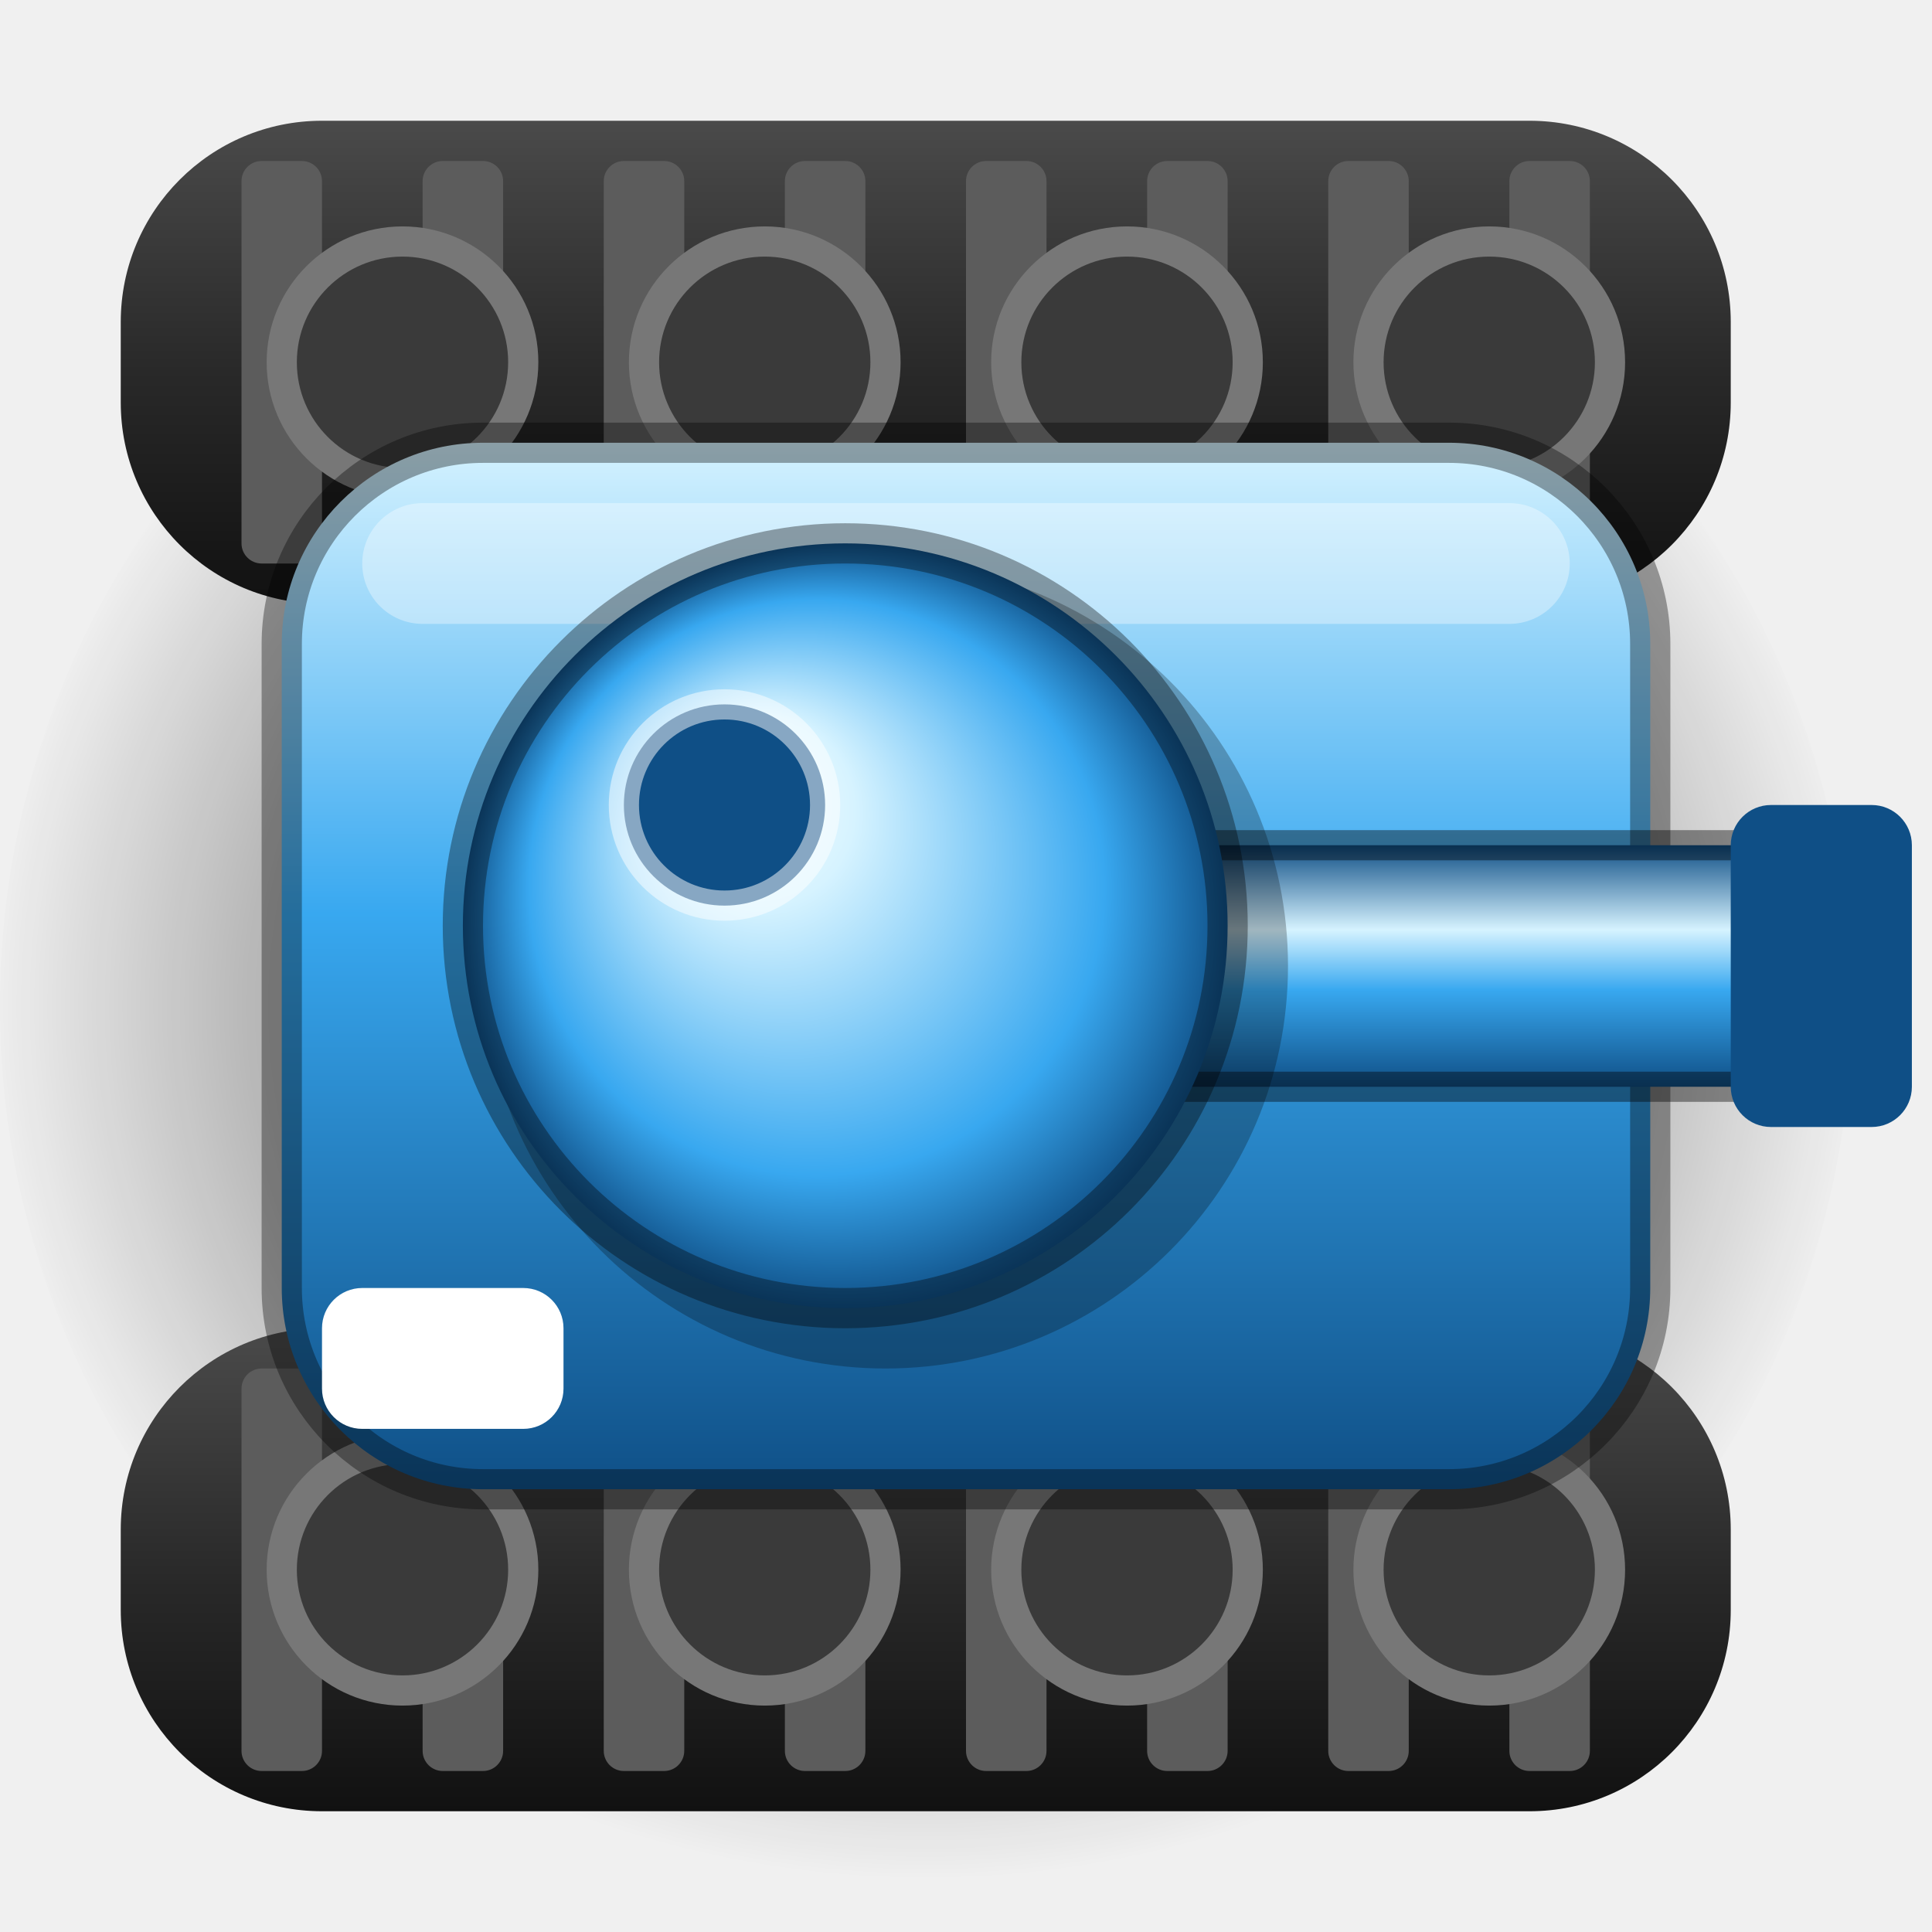
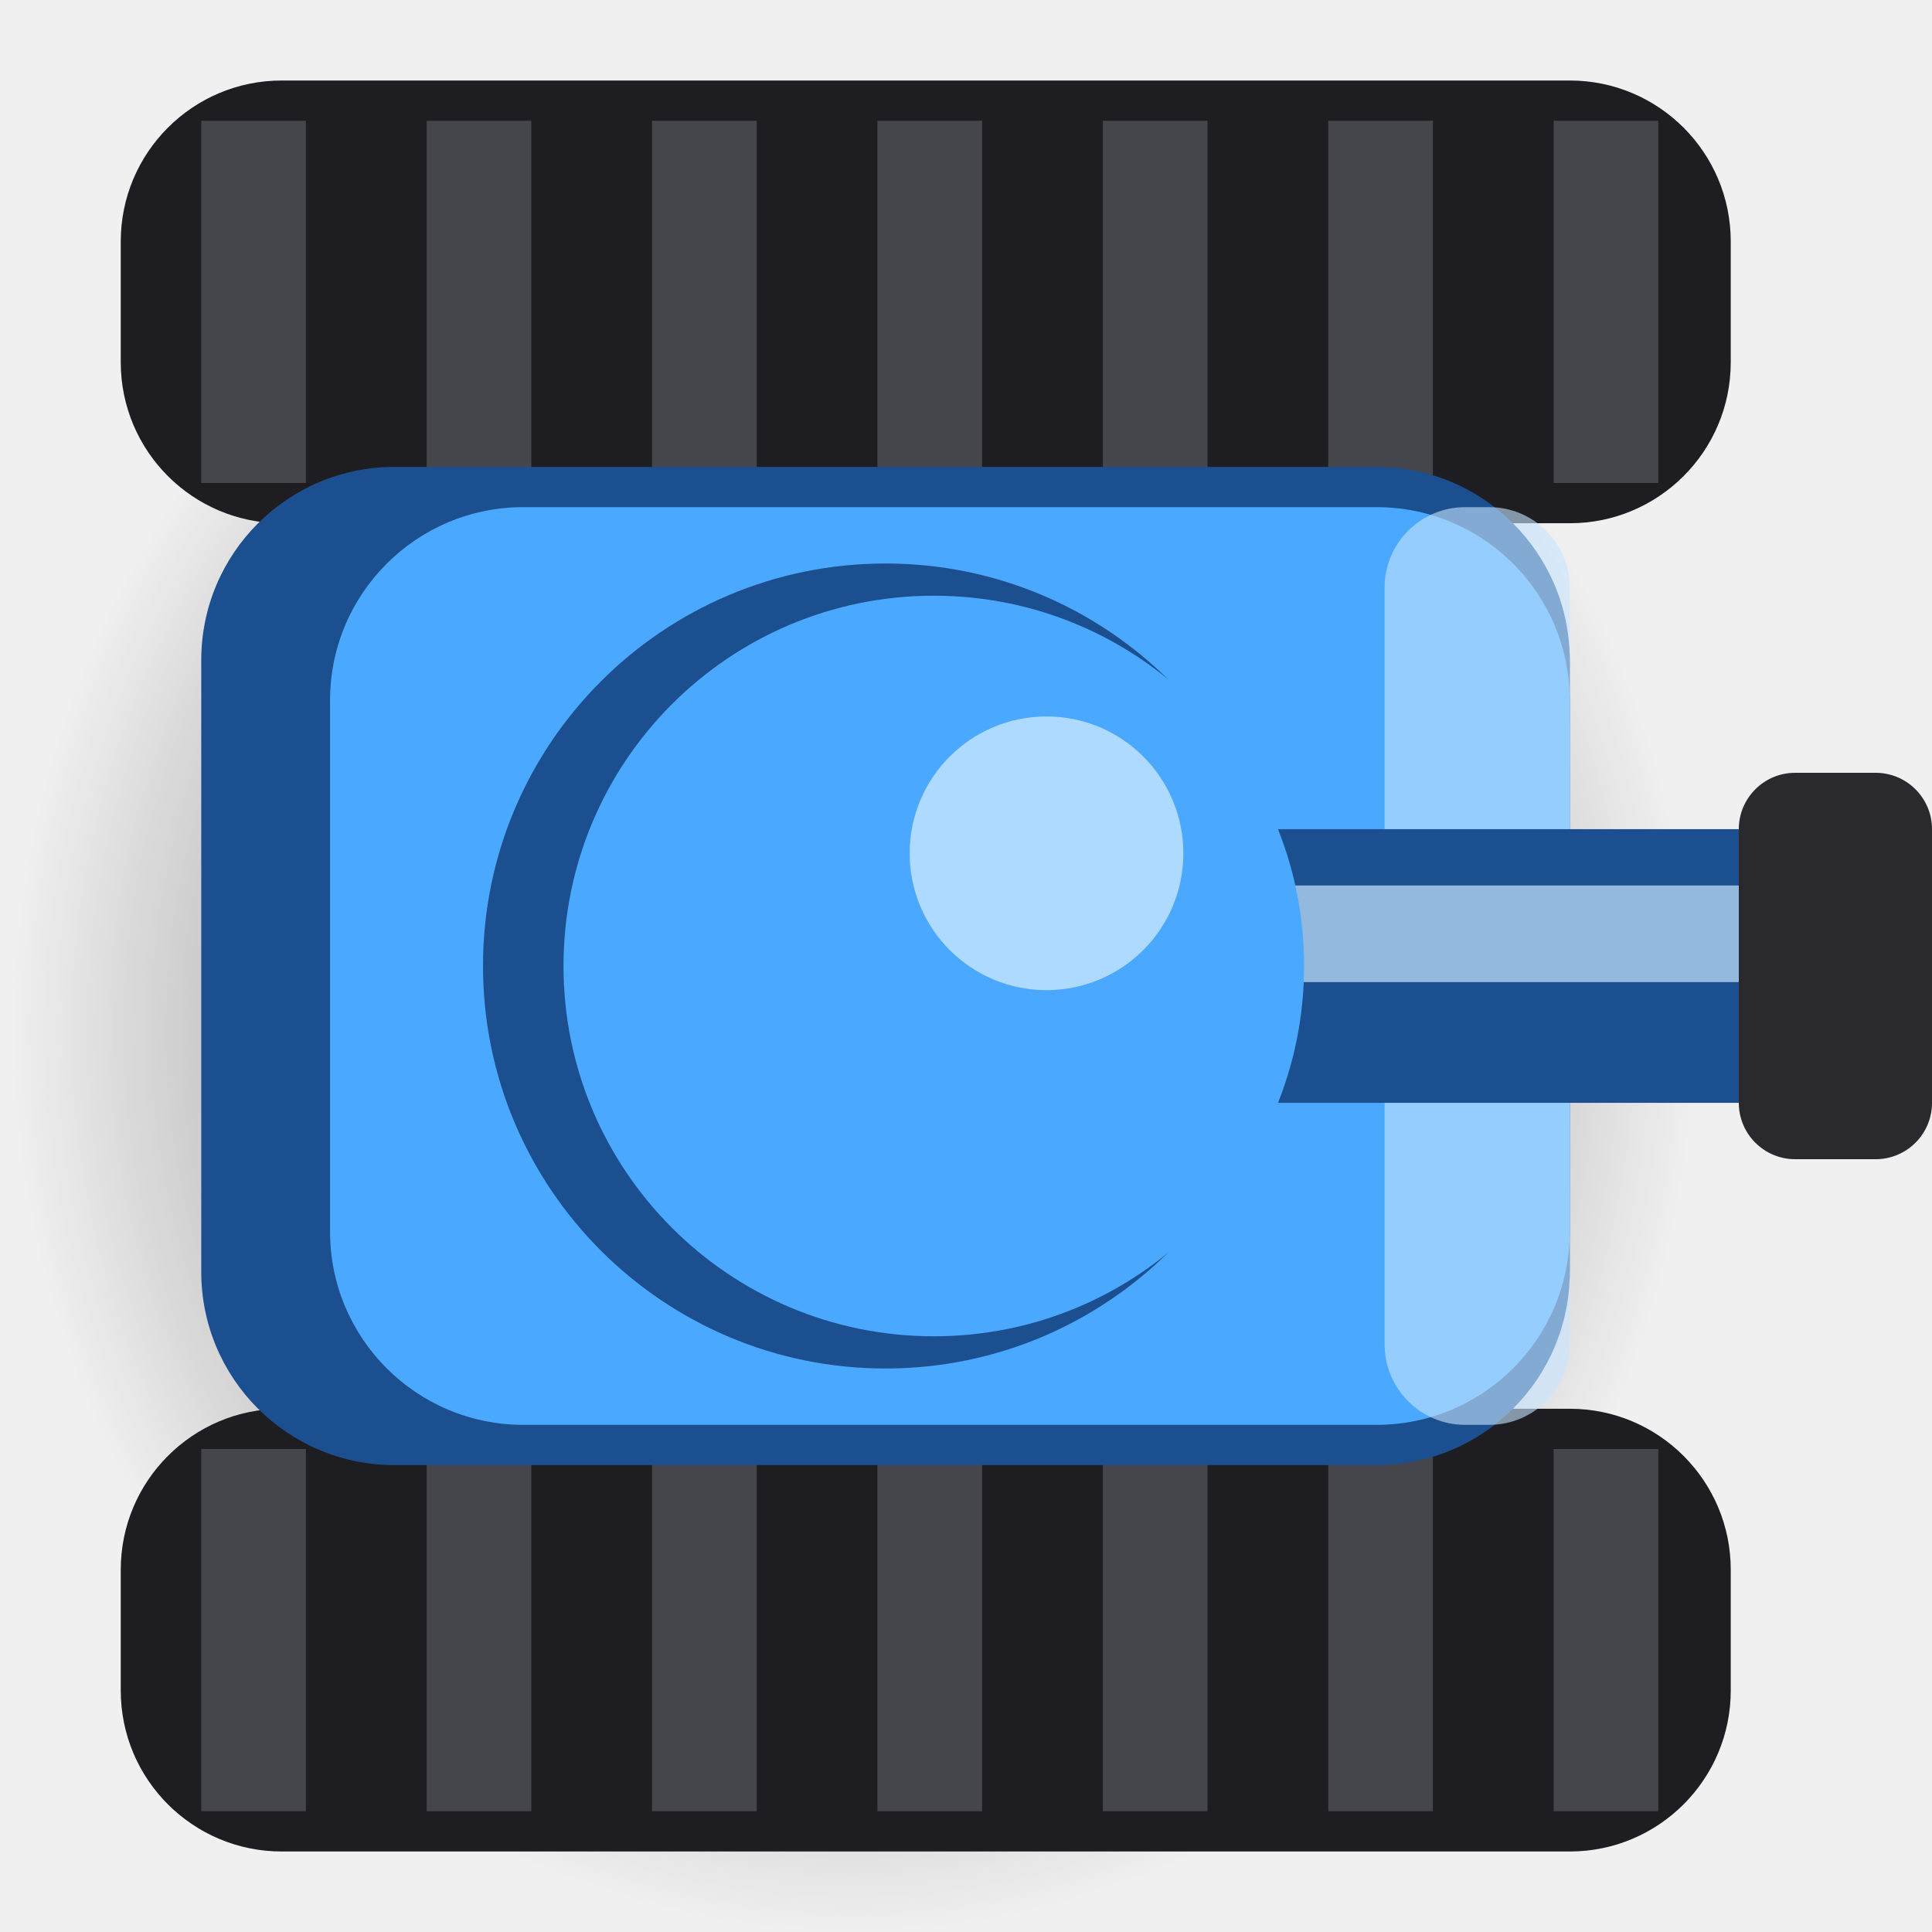
- <svg xmlns="http://www.w3.org/2000/svg" width="24" height="24" viewBox="0 0 96 96">
+ <svg xmlns="http://www.w3.org/2000/svg" width="24" height="24" viewBox="0 0 24 24">
  <defs>
    <radialGradient id="sh" cx="0.5" cy="0.5" r="0.5">
-       <stop offset="0" stop-color="#000" stop-opacity="0.55" />
-       <stop offset="0.7" stop-color="#000" stop-opacity="0.25" />
+       <stop offset="0" stop-color="#000" stop-opacity="0.45" />
+       <stop offset="0.7" stop-color="#000" stop-opacity="0.2" />
      <stop offset="1" stop-color="#000" stop-opacity="0" />
    </radialGradient>
-     <linearGradient id="trk" x1="0" y1="0" x2="0" y2="1">
-       <stop offset="0" stop-color="#4a4a4a" />
-       <stop offset="0.5" stop-color="#2a2a2a" />
-       <stop offset="1" stop-color="#111" />
-     </linearGradient>
-     <linearGradient id="hull" x1="0" y1="0" x2="0" y2="1">
-       <stop offset="0" stop-color="#d6f3ff" />
-       <stop offset="0.45" stop-color="#38a8f0" />
-       <stop offset="1" stop-color="#0f4f86" />
-     </linearGradient>
-     <radialGradient id="tur" cx="0.5" cy="0.5" r="0.5" fx="0.35" fy="0.3">
-       <stop offset="0" stop-color="#fff" />
-       <stop offset="0.25" stop-color="#d6f3ff" />
-       <stop offset="0.75" stop-color="#38a8f0" />
-       <stop offset="1" stop-color="#0f4f86" />
-     </radialGradient>
-     <linearGradient id="bar" x1="0" y1="0" x2="0" y2="1">
-       <stop offset="0" stop-color="#0f4f86" />
-       <stop offset="0.35" stop-color="#d6f3ff" />
-       <stop offset="0.6" stop-color="#38a8f0" />
-       <stop offset="1" stop-color="#0f4f86" />
-     </linearGradient>
  </defs>
-   <ellipse cx="46" cy="50" rx="46" ry="44" fill="url(#sh)" />
-   <rect x="6" y="6" width="80" height="24" rx="10" fill="url(#trk)" />
-   <rect x="12" y="8" width="4" height="20" rx="1" fill="#5c5c5c" />
-   <rect x="21" y="8" width="4" height="20" rx="1" fill="#5c5c5c" />
-   <rect x="30" y="8" width="4" height="20" rx="1" fill="#5c5c5c" />
-   <rect x="39" y="8" width="4" height="20" rx="1" fill="#5c5c5c" />
-   <rect x="48" y="8" width="4" height="20" rx="1" fill="#5c5c5c" />
-   <rect x="57" y="8" width="4" height="20" rx="1" fill="#5c5c5c" />
-   <rect x="66" y="8" width="4" height="20" rx="1" fill="#5c5c5c" />
-   <rect x="75" y="8" width="4" height="20" rx="1" fill="#5c5c5c" />
-   <circle cx="20" cy="18" r="6" fill="#3a3a3a" stroke="#777" stroke-width="1.5" />
-   <circle cx="38" cy="18" r="6" fill="#3a3a3a" stroke="#777" stroke-width="1.5" />
-   <circle cx="56" cy="18" r="6" fill="#3a3a3a" stroke="#777" stroke-width="1.5" />
-   <circle cx="74" cy="18" r="6" fill="#3a3a3a" stroke="#777" stroke-width="1.5" />
-   <rect x="6" y="66" width="80" height="24" rx="10" fill="url(#trk)" />
-   <rect x="12" y="68" width="4" height="20" rx="1" fill="#5c5c5c" />
-   <rect x="21" y="68" width="4" height="20" rx="1" fill="#5c5c5c" />
-   <rect x="30" y="68" width="4" height="20" rx="1" fill="#5c5c5c" />
-   <rect x="39" y="68" width="4" height="20" rx="1" fill="#5c5c5c" />
-   <rect x="48" y="68" width="4" height="20" rx="1" fill="#5c5c5c" />
-   <rect x="57" y="68" width="4" height="20" rx="1" fill="#5c5c5c" />
-   <rect x="66" y="68" width="4" height="20" rx="1" fill="#5c5c5c" />
-   <rect x="75" y="68" width="4" height="20" rx="1" fill="#5c5c5c" />
-   <circle cx="20" cy="78" r="6" fill="#3a3a3a" stroke="#777" stroke-width="1.5" />
-   <circle cx="38" cy="78" r="6" fill="#3a3a3a" stroke="#777" stroke-width="1.5" />
-   <circle cx="56" cy="78" r="6" fill="#3a3a3a" stroke="#777" stroke-width="1.5" />
-   <circle cx="74" cy="78" r="6" fill="#3a3a3a" stroke="#777" stroke-width="1.5" />
-   <rect x="14" y="22" width="68" height="52" rx="10" fill="url(#hull)" stroke="#000" stroke-opacity=".35" stroke-width="2" />
-   <rect x="18" y="25" width="60" height="6" rx="3" fill="#fff" opacity=".35" />
-   <rect x="16" y="64" width="12" height="7" rx="2" fill="#fff" />
-   <rect x="50" y="42" width="44" height="12" rx="3" fill="url(#bar)" stroke="#000" stroke-opacity=".4" stroke-width="1.5" />
-   <rect x="86" y="40" width="9" height="16" rx="2" fill="#0f4f86" />
-   <circle cx="44" cy="48" r="20" fill="#000" opacity=".25" />
-   <circle cx="42" cy="46" r="19" fill="url(#tur)" stroke="#000" stroke-opacity=".35" stroke-width="2" />
-   <circle cx="36" cy="40" r="5" fill="#0f4f86" stroke="#fff" stroke-opacity=".5" stroke-width="1.5" />
+   <g transform="rotate(90 12 12)">
+     <ellipse cx="12.8" cy="13.4" rx="11.2" ry="10.6" fill="url(#sh)" />
+     <rect x="1" y="2.5" width="5.5" height="20" rx="2" fill="#1e1e22" />
+     <rect x="1.5" y="3.4" width="4.5" height="1.3" fill="#44464c" />
+     <rect x="1.5" y="6.2" width="4.5" height="1.3" fill="#44464c" />
+     <rect x="1.5" y="9.0" width="4.5" height="1.3" fill="#44464c" />
+     <rect x="1.5" y="11.8" width="4.5" height="1.3" fill="#44464c" />
+     <rect x="1.5" y="14.6" width="4.5" height="1.3" fill="#44464c" />
+     <rect x="1.5" y="17.4" width="4.5" height="1.3" fill="#44464c" />
+     <rect x="1.5" y="20.2" width="4.5" height="1.3" fill="#44464c" />
+     <rect x="17.5" y="2.5" width="5.5" height="20" rx="2" fill="#1e1e22" />
+     <rect x="18.0" y="3.4" width="4.5" height="1.3" fill="#44464c" />
+     <rect x="18.0" y="6.2" width="4.5" height="1.3" fill="#44464c" />
+     <rect x="18.0" y="9.0" width="4.5" height="1.3" fill="#44464c" />
+     <rect x="18.0" y="11.8" width="4.5" height="1.3" fill="#44464c" />
+     <rect x="18.0" y="14.6" width="4.5" height="1.3" fill="#44464c" />
+     <rect x="18.0" y="17.4" width="4.5" height="1.3" fill="#44464c" />
+     <rect x="18.0" y="20.2" width="4.5" height="1.3" fill="#44464c" />
+     <rect x="5.8" y="4.5" width="12.4" height="17" rx="2.4" fill="#1c4f8f" />
+     <rect x="6.3" y="4.5" width="11.4" height="15.4" rx="2.4" fill="#4aa8ff" />
+     <rect x="6.3" y="4.5" width="11.4" height="2.3" rx="1" fill="#c8e6ff" fill-opacity="0.6" />
+     <rect x="10.3" y="0.8" width="3.4" height="11" rx="1" fill="#1c4f8f" />
+     <rect x="11" y="0.8" width="1.2" height="10" fill="#c8e6ff" fill-opacity="0.7" />
+     <rect x="9.6" y="0" width="4.8" height="2.4" rx="0.7" fill="#2a2a2e" />
+     <circle cx="12" cy="13" r="5" fill="#1c4f8f" />
+     <circle cx="12" cy="12.4" r="4.6" fill="#4aa8ff" />
+     <circle cx="10.6" cy="11" r="1.7" fill="#c8e6ff" fill-opacity="0.8" />
+   </g>
</svg>
